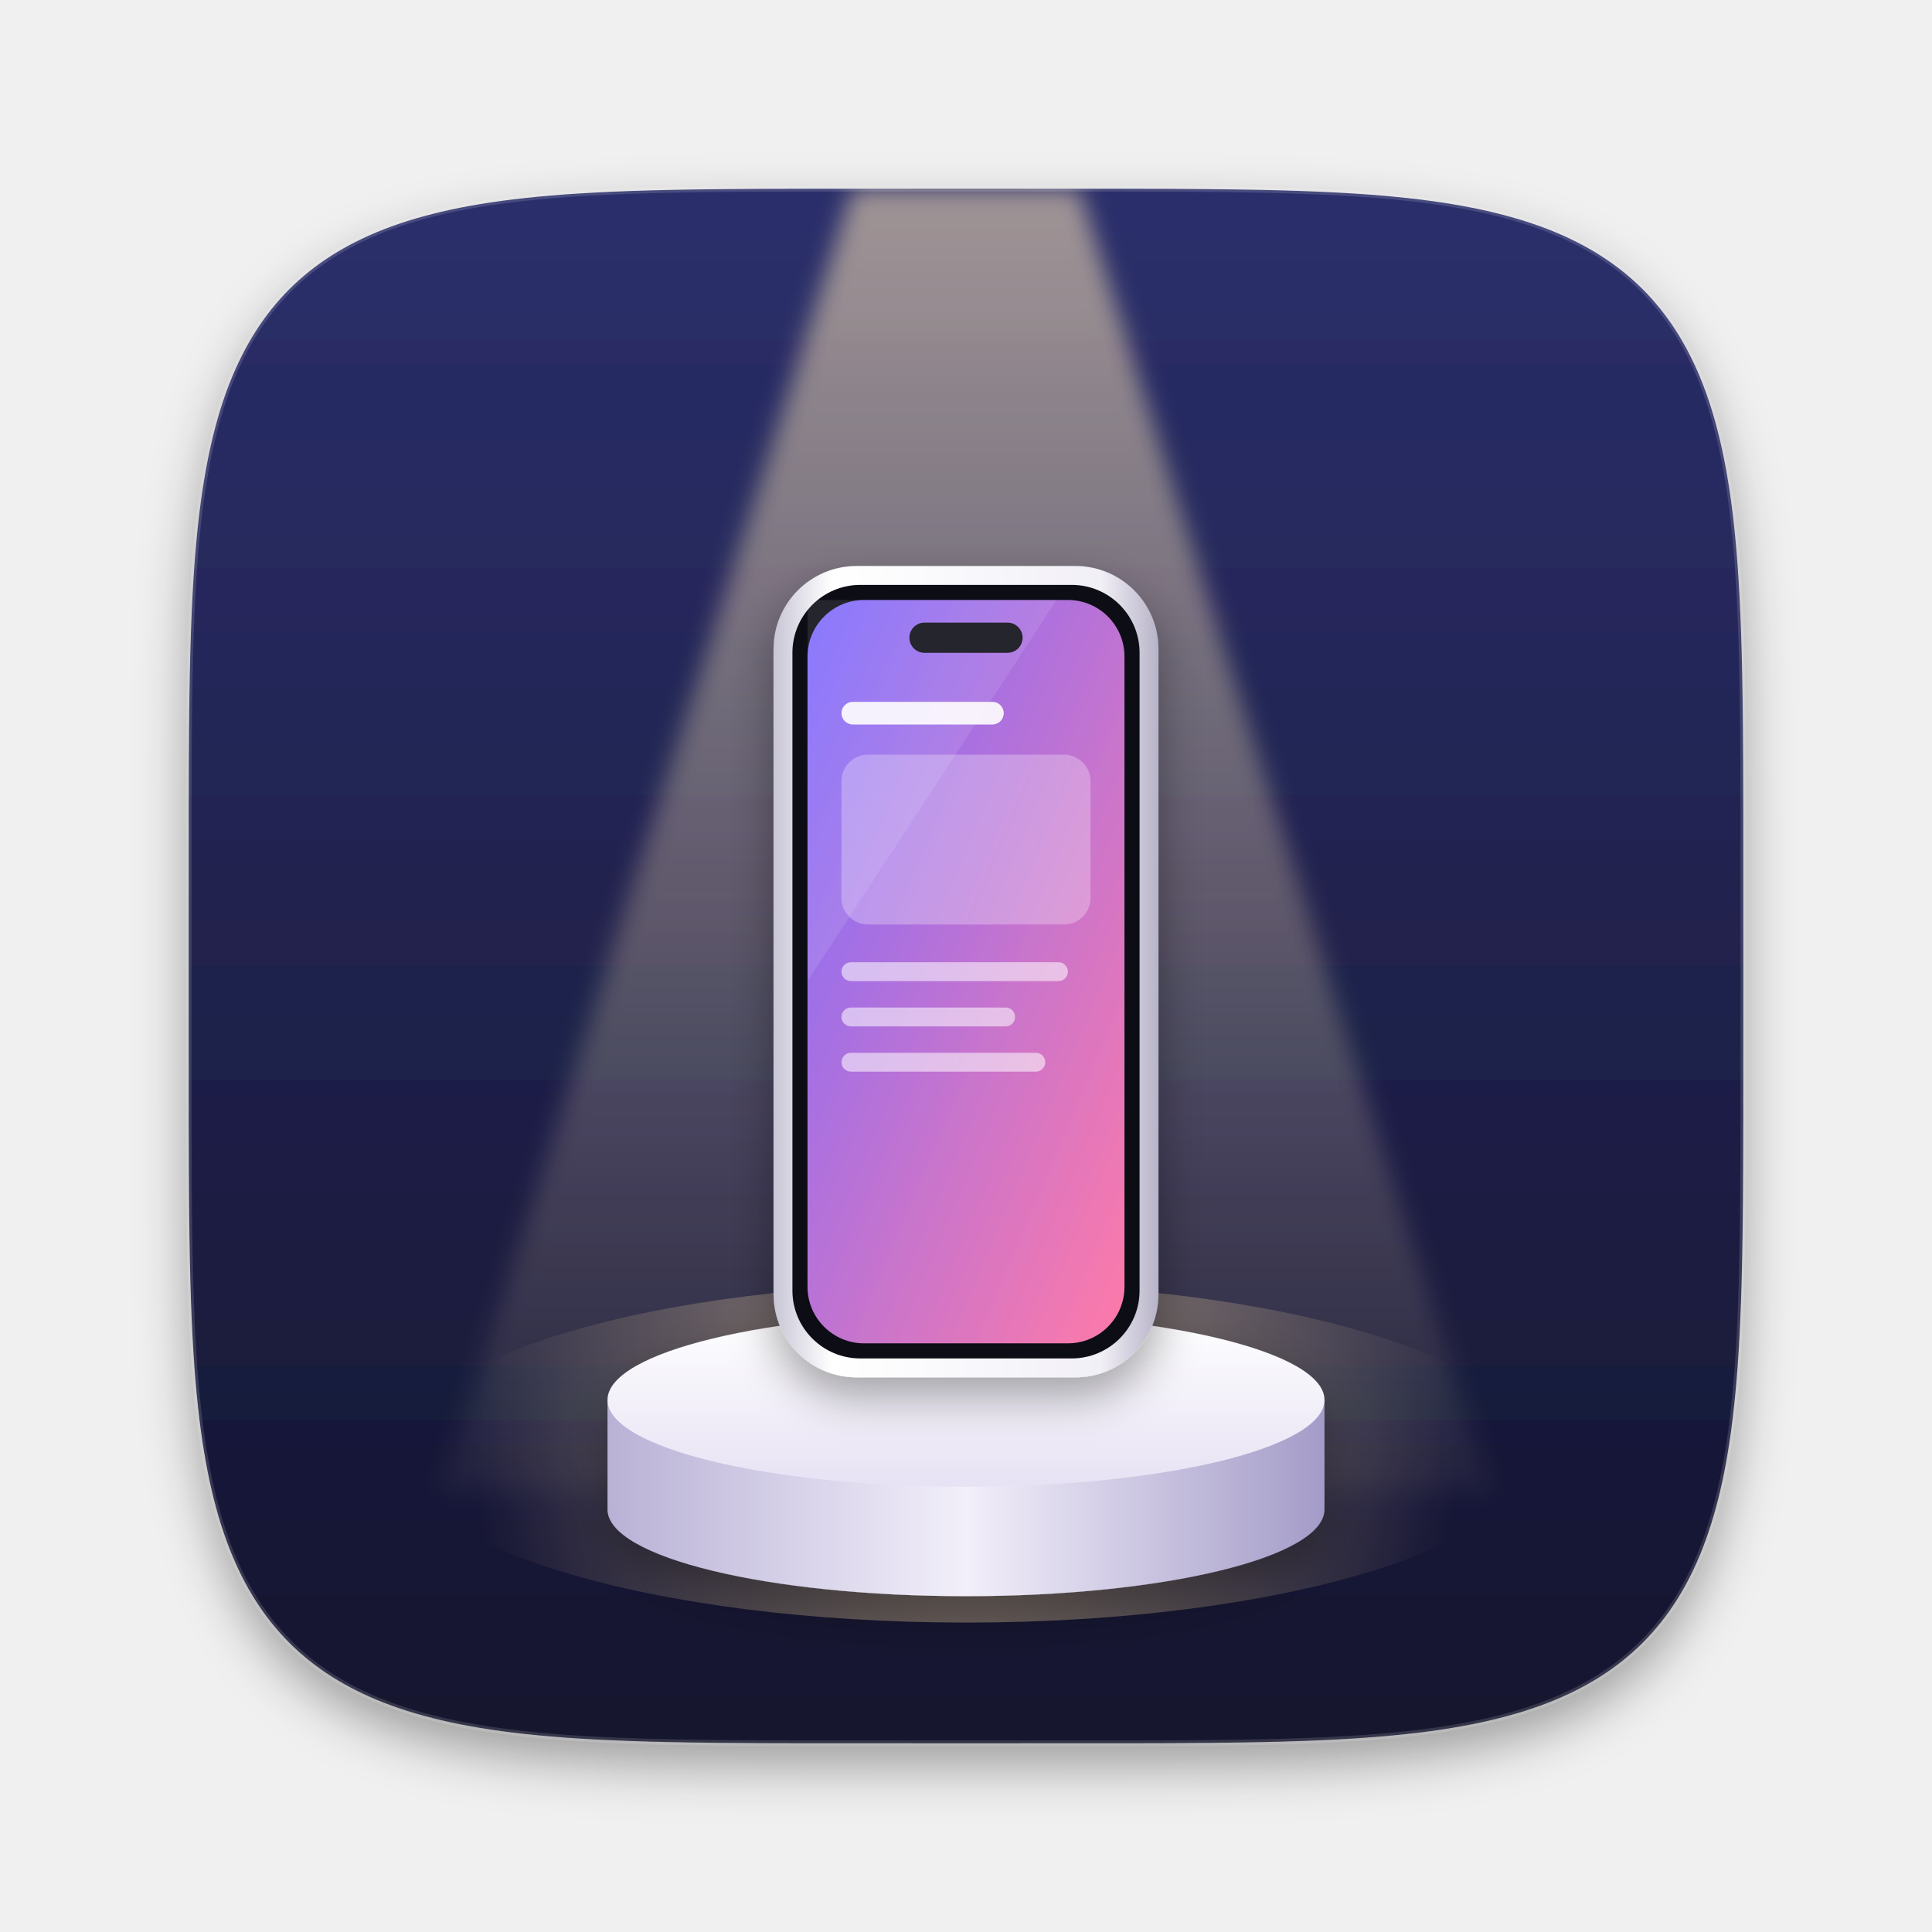
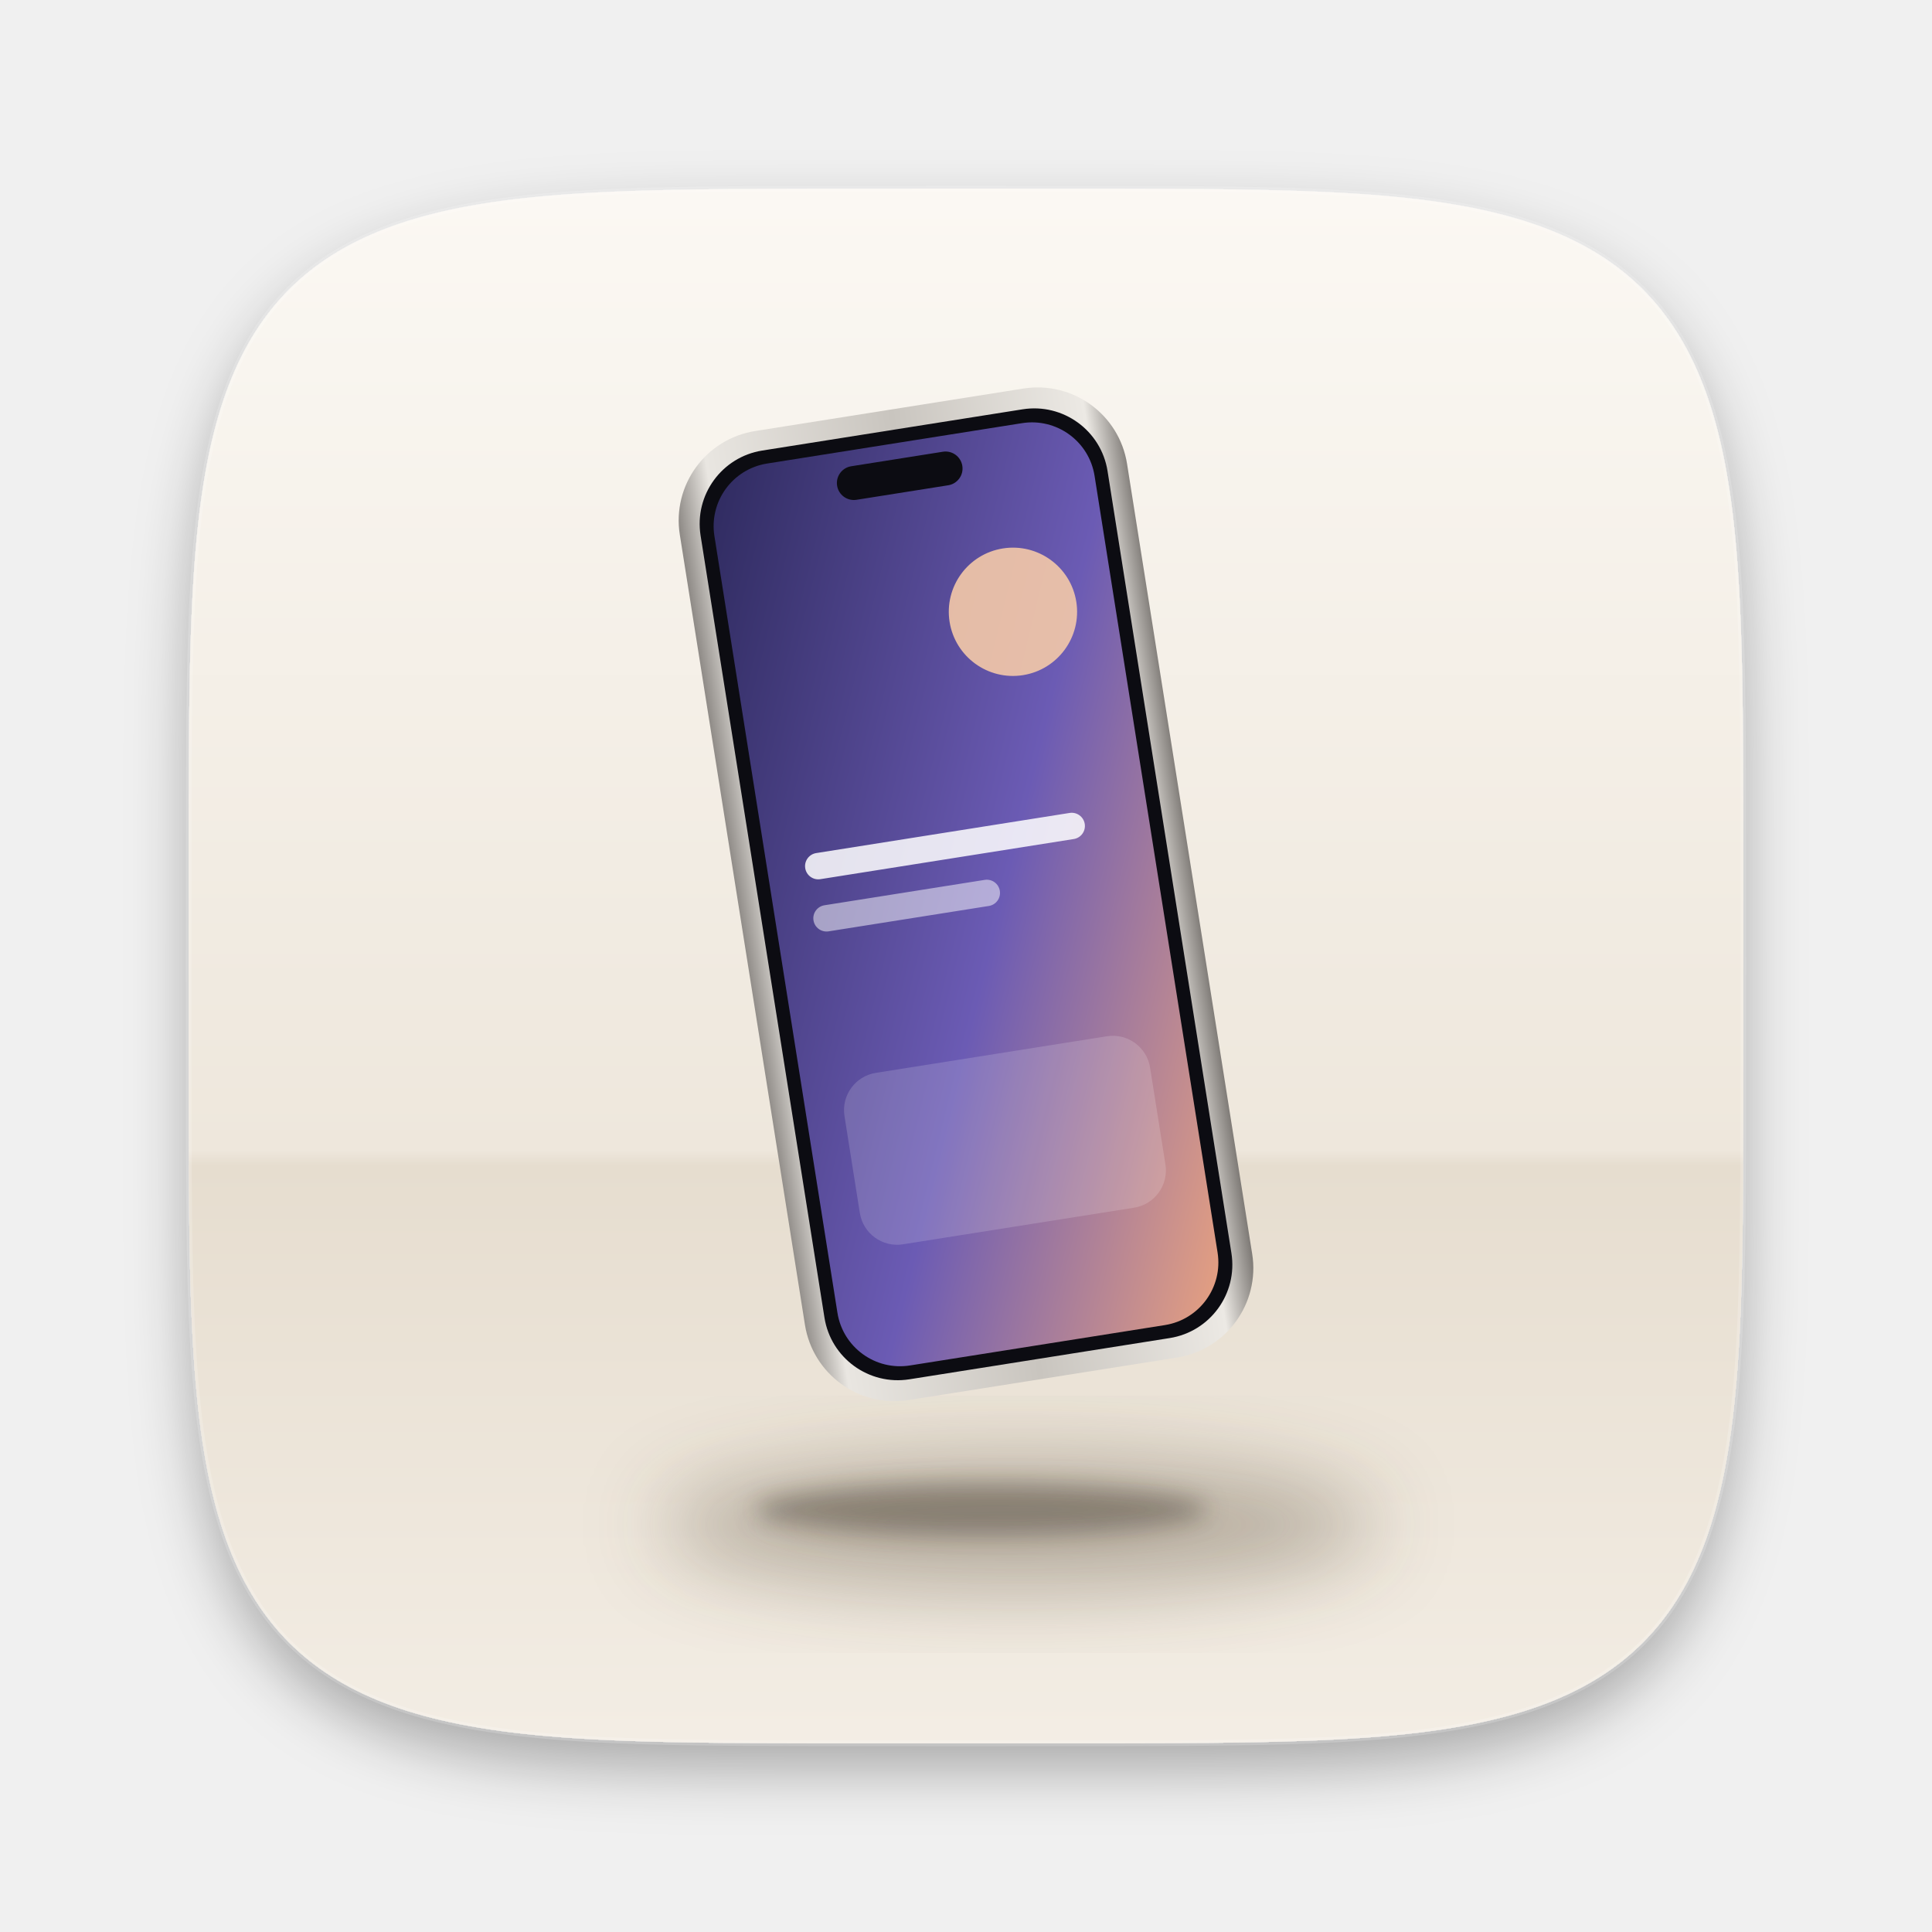
<svg xmlns="http://www.w3.org/2000/svg" width="1024" height="1024" viewBox="0 0 1024 1024">
  <defs>
-     <linearGradient id="bg" x1="0" y1="0" x2="0" y2="1">
-       <stop offset="0" stop-color="#2B2F6B" />
-       <stop offset="1" stop-color="#14142E" />
-     </linearGradient>
-     <linearGradient id="beam" x1="0" y1="0" x2="0" y2="1">
-       <stop offset="0" stop-color="#FFE7B8" stop-opacity=".55" />
-       <stop offset="1" stop-color="#FFE7B8" stop-opacity="0.05" />
-     </linearGradient>
-     <radialGradient id="pool" cx="512" cy="770" r="260" gradientUnits="userSpaceOnUse">
-       <stop offset="0" stop-color="#FFE2A8" stop-opacity=".55" />
-       <stop offset="1" stop-color="#FFE2A8" stop-opacity="0" />
-     </radialGradient>
-     <linearGradient id="pedTop" x1="0" y1="0" x2="0" y2="1">
-       <stop offset="0" stop-color="#FFFFFF" />
-       <stop offset="1" stop-color="#E7E2F4" />
-     </linearGradient>
-     <linearGradient id="pedSide" x1="0" y1="0" x2="1" y2="0">
-       <stop offset="0" stop-color="#B9B2D6" />
-       <stop offset=".5" stop-color="#F2EFFA" />
-       <stop offset="1" stop-color="#A49CC8" />
-     </linearGradient>
-     <linearGradient id="screen" x1="0" y1="0" x2="1" y2="1">
-       <stop offset="0" stop-color="#7B6BFF" />
-       <stop offset="1" stop-color="#FF7AA8" />
-     </linearGradient>
-     <linearGradient id="phone" x1="0" y1="0" x2="1" y2="0">
-       <stop offset="0" stop-color="#C9C6D6" />
-       <stop offset=".15" stop-color="#FFFFFF" />
-       <stop offset=".85" stop-color="#F2F0F7" />
-       <stop offset="1" stop-color="#B8B4C8" />
-     </linearGradient>
    <filter id="ts" x="-20%" y="-20%" width="140%" height="140%">
-       <feDropShadow dx="0" dy="12" stdDeviation="14" flood-color="#000" flood-opacity=".35" />
+       <feDropShadow dx="0" dy="14" stdDeviation="16" flood-color="#000" flood-opacity=".30" />
    </filter>
-     <filter id="soft" x="-30%" y="-30%" width="160%" height="160%">
-       <feDropShadow dx="0" dy="10" stdDeviation="12" flood-color="#000" flood-opacity=".35" />
+     <filter id="sh" x="-50%" y="-50%" width="200%" height="200%">
+       <feGaussianBlur stdDeviation="22" />
    </filter>
-     <filter id="blur">
+     <filter id="sh2" x="-50%" y="-50%" width="200%" height="200%">
      <feGaussianBlur stdDeviation="6" />
    </filter>
    <clipPath id="clip">
      <path d="M924.00 512.00 L923.97 593.59 L923.90 619.65 L923.77 638.60 L923.60 654.01 L923.37 667.24 L923.10 678.95 L922.77 689.52 L922.39 699.21 L921.96 708.17 L921.48 716.53 L920.96 724.39 L920.37 731.81 L919.74 738.85 L919.06 745.54 L918.33 751.94 L917.54 758.06 L916.70 763.93 L915.81 769.57 L914.87 775.00 L913.88 780.24 L912.83 785.29 L911.73 790.18 L910.57 794.91 L909.36 799.49 L908.10 803.93 L906.79 808.23 L905.41 812.41 L903.99 816.47 L902.50 820.41 L900.96 824.24 L899.37 827.96 L897.71 831.58 L896.00 835.10 L894.23 838.53 L892.40 841.86 L890.51 845.11 L888.56 848.27 L886.55 851.34 L884.48 854.33 L882.34 857.24 L880.14 860.08 L877.87 862.83 L875.54 865.52 L873.14 868.13 L870.67 870.67 L868.13 873.14 L865.52 875.54 L862.83 877.87 L860.08 880.14 L857.24 882.34 L854.33 884.48 L851.34 886.55 L848.27 888.56 L845.11 890.51 L841.86 892.40 L838.53 894.23 L835.10 896.00 L831.58 897.71 L827.96 899.37 L824.24 900.96 L820.41 902.50 L816.47 903.99 L812.41 905.41 L808.23 906.79 L803.93 908.10 L799.49 909.36 L794.91 910.57 L790.18 911.73 L785.29 912.83 L780.24 913.88 L775.00 914.87 L769.57 915.81 L763.93 916.70 L758.06 917.54 L751.94 918.33 L745.54 919.06 L738.85 919.74 L731.81 920.37 L724.39 920.96 L716.53 921.48 L708.17 921.96 L699.21 922.39 L689.52 922.77 L678.95 923.10 L667.24 923.37 L654.01 923.60 L638.60 923.77 L619.65 923.90 L593.59 923.97 L512.00 924.00 L430.41 923.97 L404.35 923.90 L385.40 923.77 L369.99 923.60 L356.76 923.37 L345.05 923.10 L334.48 922.77 L324.79 922.39 L315.83 921.96 L307.47 921.48 L299.61 920.96 L292.19 920.37 L285.15 919.74 L278.46 919.06 L272.06 918.33 L265.94 917.54 L260.07 916.70 L254.43 915.81 L249.00 914.87 L243.76 913.88 L238.71 912.83 L233.82 911.73 L229.09 910.57 L224.51 909.36 L220.07 908.10 L215.77 906.79 L211.59 905.41 L207.53 903.99 L203.59 902.50 L199.76 900.96 L196.04 899.37 L192.42 897.71 L188.90 896.00 L185.47 894.23 L182.14 892.40 L178.89 890.51 L175.73 888.56 L172.66 886.55 L169.67 884.48 L166.76 882.34 L163.92 880.14 L161.17 877.87 L158.48 875.54 L155.87 873.14 L153.33 870.67 L150.86 868.13 L148.46 865.52 L146.13 862.83 L143.86 860.08 L141.66 857.24 L139.52 854.33 L137.45 851.34 L135.44 848.27 L133.49 845.11 L131.60 841.86 L129.77 838.53 L128.00 835.10 L126.29 831.58 L124.63 827.96 L123.04 824.24 L121.50 820.41 L120.01 816.47 L118.59 812.41 L117.21 808.23 L115.90 803.93 L114.64 799.49 L113.43 794.91 L112.27 790.18 L111.17 785.29 L110.12 780.24 L109.13 775.00 L108.19 769.57 L107.30 763.93 L106.46 758.06 L105.67 751.94 L104.94 745.54 L104.26 738.85 L103.63 731.81 L103.04 724.39 L102.52 716.53 L102.04 708.17 L101.61 699.21 L101.23 689.52 L100.90 678.95 L100.63 667.24 L100.40 654.01 L100.23 638.60 L100.10 619.65 L100.03 593.59 L100.00 512.00 L100.03 430.41 L100.10 404.35 L100.23 385.40 L100.40 369.99 L100.63 356.76 L100.90 345.05 L101.23 334.48 L101.61 324.79 L102.04 315.83 L102.52 307.47 L103.04 299.61 L103.63 292.19 L104.26 285.15 L104.94 278.46 L105.67 272.06 L106.46 265.94 L107.30 260.07 L108.19 254.43 L109.13 249.00 L110.12 243.76 L111.17 238.71 L112.27 233.82 L113.43 229.09 L114.64 224.51 L115.90 220.07 L117.21 215.77 L118.59 211.59 L120.01 207.53 L121.50 203.59 L123.04 199.76 L124.63 196.04 L126.29 192.42 L128.00 188.90 L129.77 185.47 L131.60 182.14 L133.49 178.89 L135.44 175.73 L137.45 172.66 L139.52 169.67 L141.66 166.76 L143.86 163.92 L146.13 161.17 L148.46 158.48 L150.86 155.87 L153.33 153.33 L155.87 150.86 L158.48 148.46 L161.17 146.13 L163.92 143.86 L166.76 141.66 L169.67 139.52 L172.66 137.45 L175.73 135.44 L178.89 133.49 L182.14 131.60 L185.47 129.77 L188.90 128.00 L192.42 126.29 L196.04 124.63 L199.76 123.04 L203.59 121.50 L207.53 120.01 L211.59 118.59 L215.77 117.21 L220.07 115.90 L224.51 114.64 L229.09 113.43 L233.82 112.27 L238.71 111.17 L243.76 110.12 L249.00 109.13 L254.43 108.19 L260.07 107.30 L265.94 106.46 L272.06 105.67 L278.46 104.94 L285.15 104.26 L292.19 103.63 L299.61 103.04 L307.47 102.52 L315.83 102.04 L324.79 101.61 L334.48 101.23 L345.05 100.90 L356.76 100.63 L369.99 100.40 L385.40 100.23 L404.35 100.10 L430.41 100.03 L512.00 100.00 L593.59 100.03 L619.65 100.10 L638.60 100.23 L654.01 100.40 L667.24 100.63 L678.95 100.90 L689.52 101.23 L699.21 101.61 L708.17 102.04 L716.53 102.52 L724.39 103.04 L731.81 103.63 L738.85 104.26 L745.54 104.94 L751.94 105.67 L758.06 106.46 L763.93 107.30 L769.57 108.19 L775.00 109.13 L780.24 110.12 L785.29 111.17 L790.18 112.27 L794.91 113.43 L799.49 114.64 L803.93 115.90 L808.23 117.21 L812.41 118.59 L816.47 120.01 L820.41 121.50 L824.24 123.04 L827.96 124.63 L831.58 126.29 L835.10 128.00 L838.53 129.77 L841.86 131.60 L845.11 133.49 L848.27 135.44 L851.34 137.45 L854.33 139.52 L857.24 141.66 L860.08 143.86 L862.83 146.13 L865.52 148.46 L868.13 150.86 L870.67 153.33 L873.14 155.87 L875.54 158.48 L877.87 161.17 L880.14 163.92 L882.34 166.76 L884.48 169.67 L886.55 172.66 L888.56 175.73 L890.51 178.89 L892.40 182.14 L894.23 185.47 L896.00 188.90 L897.71 192.42 L899.37 196.04 L900.96 199.76 L902.50 203.59 L903.99 207.53 L905.41 211.59 L906.79 215.77 L908.10 220.07 L909.36 224.51 L910.57 229.09 L911.73 233.82 L912.83 238.71 L913.88 243.76 L914.87 249.00 L915.81 254.43 L916.70 260.07 L917.54 265.94 L918.33 272.06 L919.06 278.46 L919.74 285.15 L920.37 292.19 L920.96 299.61 L921.48 307.47 L921.96 315.83 L922.39 324.79 L922.77 334.48 L923.10 345.05 L923.37 356.76 L923.60 369.99 L923.77 385.40 L923.90 404.35 L923.97 430.41 Z" />
    </clipPath>
+     <linearGradient id="bgA" x1="0" y1="0" x2="0" y2="1">
+       <stop offset="0" stop-color="#FBF8F3" />
+       <stop offset=".62" stop-color="#EEE7DC" />
+       <stop offset=".63" stop-color="#E6DDCF" />
+       <stop offset="1" stop-color="#F3EDE4" />
+     </linearGradient>
+     <linearGradient id="frA" x1="0" y1="0" x2="1" y2="0">
+       <stop offset="0" stop-color="#8E8A86" />
+       <stop offset=".08" stop-color="#E9E6E1" />
+       <stop offset=".5" stop-color="#C9C5BF" />
+       <stop offset=".92" stop-color="#ECE9E4" />
+       <stop offset="1" stop-color="#7F7B77" />
+     </linearGradient>
+     <linearGradient id="scA" x1="0" y1="0" x2="1" y2="1">
+       <stop offset="0" stop-color="#2E2A5E" />
+       <stop offset=".55" stop-color="#6B5BB4" />
+       <stop offset="1" stop-color="#E9A27F" />
+     </linearGradient>
  </defs>
-   <path d="M924.00 512.00 L923.97 593.59 L923.90 619.65 L923.77 638.60 L923.60 654.01 L923.37 667.24 L923.10 678.95 L922.77 689.52 L922.39 699.21 L921.96 708.17 L921.48 716.53 L920.96 724.39 L920.37 731.81 L919.74 738.85 L919.06 745.54 L918.33 751.94 L917.54 758.06 L916.70 763.93 L915.81 769.57 L914.87 775.00 L913.88 780.24 L912.83 785.29 L911.73 790.18 L910.57 794.91 L909.36 799.49 L908.10 803.93 L906.79 808.23 L905.41 812.41 L903.99 816.47 L902.50 820.41 L900.96 824.24 L899.37 827.96 L897.71 831.58 L896.00 835.10 L894.23 838.53 L892.40 841.86 L890.51 845.11 L888.56 848.27 L886.55 851.34 L884.48 854.33 L882.34 857.24 L880.14 860.08 L877.87 862.83 L875.54 865.52 L873.14 868.13 L870.67 870.67 L868.13 873.14 L865.52 875.54 L862.83 877.87 L860.08 880.14 L857.24 882.34 L854.33 884.48 L851.34 886.55 L848.27 888.56 L845.11 890.51 L841.86 892.40 L838.53 894.23 L835.10 896.00 L831.58 897.71 L827.96 899.37 L824.24 900.96 L820.41 902.50 L816.47 903.99 L812.41 905.41 L808.23 906.79 L803.93 908.10 L799.49 909.36 L794.91 910.57 L790.18 911.73 L785.29 912.83 L780.24 913.88 L775.00 914.87 L769.57 915.81 L763.93 916.70 L758.06 917.54 L751.94 918.33 L745.54 919.06 L738.85 919.74 L731.81 920.37 L724.39 920.96 L716.53 921.48 L708.17 921.96 L699.21 922.39 L689.52 922.77 L678.95 923.10 L667.24 923.37 L654.01 923.60 L638.60 923.77 L619.65 923.90 L593.59 923.97 L512.00 924.00 L430.41 923.97 L404.35 923.90 L385.40 923.77 L369.99 923.60 L356.76 923.37 L345.05 923.10 L334.48 922.77 L324.79 922.39 L315.83 921.96 L307.47 921.48 L299.61 920.96 L292.19 920.37 L285.15 919.74 L278.46 919.06 L272.06 918.33 L265.94 917.54 L260.07 916.70 L254.43 915.81 L249.00 914.87 L243.76 913.88 L238.71 912.83 L233.82 911.73 L229.09 910.57 L224.51 909.36 L220.07 908.10 L215.77 906.79 L211.59 905.41 L207.53 903.99 L203.59 902.50 L199.76 900.96 L196.04 899.37 L192.42 897.71 L188.90 896.00 L185.47 894.23 L182.14 892.40 L178.89 890.51 L175.73 888.56 L172.66 886.55 L169.67 884.48 L166.76 882.34 L163.92 880.14 L161.17 877.87 L158.48 875.54 L155.87 873.14 L153.33 870.67 L150.86 868.13 L148.46 865.52 L146.13 862.83 L143.86 860.08 L141.66 857.24 L139.52 854.33 L137.45 851.34 L135.44 848.27 L133.49 845.11 L131.60 841.86 L129.77 838.53 L128.00 835.10 L126.29 831.58 L124.63 827.96 L123.04 824.24 L121.50 820.41 L120.01 816.47 L118.59 812.41 L117.21 808.23 L115.90 803.93 L114.64 799.49 L113.43 794.91 L112.27 790.18 L111.17 785.29 L110.12 780.24 L109.13 775.00 L108.19 769.57 L107.30 763.93 L106.46 758.06 L105.67 751.94 L104.94 745.54 L104.26 738.85 L103.63 731.81 L103.04 724.39 L102.52 716.53 L102.04 708.17 L101.61 699.21 L101.23 689.52 L100.90 678.95 L100.63 667.24 L100.40 654.01 L100.23 638.60 L100.10 619.65 L100.03 593.59 L100.00 512.00 L100.03 430.41 L100.10 404.35 L100.23 385.40 L100.40 369.99 L100.63 356.76 L100.90 345.05 L101.23 334.48 L101.61 324.79 L102.04 315.83 L102.52 307.47 L103.04 299.61 L103.63 292.19 L104.26 285.15 L104.94 278.46 L105.67 272.06 L106.46 265.94 L107.30 260.07 L108.19 254.43 L109.13 249.00 L110.12 243.76 L111.17 238.71 L112.27 233.82 L113.43 229.09 L114.64 224.51 L115.90 220.07 L117.21 215.77 L118.59 211.59 L120.01 207.53 L121.50 203.59 L123.04 199.76 L124.63 196.04 L126.29 192.42 L128.00 188.90 L129.77 185.47 L131.60 182.14 L133.49 178.89 L135.44 175.73 L137.45 172.66 L139.52 169.67 L141.66 166.76 L143.86 163.92 L146.13 161.17 L148.46 158.48 L150.86 155.87 L153.33 153.33 L155.87 150.86 L158.48 148.46 L161.17 146.13 L163.92 143.86 L166.76 141.66 L169.67 139.52 L172.66 137.45 L175.73 135.44 L178.89 133.49 L182.14 131.60 L185.47 129.77 L188.90 128.00 L192.42 126.29 L196.04 124.63 L199.76 123.04 L203.59 121.50 L207.53 120.01 L211.59 118.59 L215.77 117.21 L220.07 115.90 L224.51 114.64 L229.09 113.43 L233.82 112.27 L238.71 111.17 L243.76 110.12 L249.00 109.13 L254.43 108.19 L260.07 107.30 L265.94 106.46 L272.06 105.67 L278.46 104.94 L285.15 104.26 L292.19 103.63 L299.61 103.04 L307.47 102.52 L315.83 102.04 L324.79 101.61 L334.48 101.23 L345.05 100.90 L356.76 100.63 L369.99 100.40 L385.40 100.23 L404.35 100.10 L430.41 100.03 L512.00 100.00 L593.59 100.03 L619.65 100.10 L638.60 100.23 L654.01 100.40 L667.24 100.63 L678.95 100.90 L689.52 101.23 L699.21 101.61 L708.17 102.04 L716.53 102.52 L724.39 103.04 L731.81 103.63 L738.85 104.26 L745.54 104.94 L751.94 105.67 L758.06 106.46 L763.93 107.30 L769.57 108.19 L775.00 109.13 L780.24 110.12 L785.29 111.17 L790.18 112.27 L794.91 113.43 L799.49 114.64 L803.93 115.90 L808.23 117.21 L812.41 118.59 L816.47 120.01 L820.41 121.50 L824.24 123.04 L827.96 124.63 L831.58 126.29 L835.10 128.00 L838.53 129.77 L841.86 131.60 L845.11 133.49 L848.27 135.44 L851.34 137.45 L854.33 139.52 L857.24 141.66 L860.08 143.86 L862.83 146.13 L865.52 148.46 L868.13 150.86 L870.67 153.33 L873.14 155.87 L875.54 158.48 L877.87 161.17 L880.14 163.92 L882.34 166.76 L884.48 169.67 L886.55 172.66 L888.56 175.73 L890.51 178.89 L892.40 182.14 L894.23 185.47 L896.00 188.90 L897.71 192.42 L899.37 196.04 L900.96 199.76 L902.50 203.59 L903.99 207.53 L905.41 211.59 L906.79 215.77 L908.10 220.07 L909.36 224.51 L910.57 229.09 L911.73 233.82 L912.83 238.71 L913.88 243.76 L914.87 249.00 L915.81 254.43 L916.70 260.07 L917.54 265.94 L918.33 272.06 L919.06 278.46 L919.74 285.15 L920.37 292.19 L920.96 299.61 L921.48 307.47 L921.96 315.83 L922.39 324.79 L922.77 334.48 L923.10 345.05 L923.37 356.76 L923.60 369.99 L923.77 385.40 L923.90 404.35 L923.97 430.41 Z" fill="url(#bg)" filter="url(#ts)" />
+   <path d="M924.00 512.00 L923.97 593.59 L923.90 619.65 L923.77 638.60 L923.60 654.01 L923.37 667.24 L923.10 678.95 L922.77 689.52 L922.39 699.21 L921.96 708.17 L921.48 716.53 L920.96 724.39 L920.37 731.81 L919.74 738.85 L919.06 745.54 L918.33 751.94 L917.54 758.06 L916.70 763.93 L915.81 769.57 L914.87 775.00 L913.88 780.24 L912.83 785.29 L911.73 790.18 L910.57 794.91 L909.36 799.49 L908.10 803.93 L906.79 808.23 L905.41 812.41 L903.99 816.47 L902.50 820.41 L900.96 824.24 L899.37 827.96 L897.71 831.58 L896.00 835.10 L894.23 838.53 L892.40 841.86 L890.51 845.11 L888.56 848.27 L886.55 851.34 L884.48 854.33 L882.34 857.24 L880.14 860.08 L877.87 862.83 L875.54 865.52 L873.14 868.13 L870.67 870.67 L868.13 873.14 L865.52 875.54 L862.83 877.87 L860.08 880.14 L857.24 882.34 L854.33 884.48 L851.34 886.55 L848.27 888.56 L845.11 890.51 L841.86 892.40 L838.53 894.23 L835.10 896.00 L831.58 897.71 L827.96 899.37 L824.24 900.96 L820.41 902.50 L816.47 903.99 L812.41 905.41 L808.23 906.79 L803.93 908.10 L799.49 909.36 L794.91 910.57 L790.18 911.73 L785.29 912.83 L780.24 913.88 L775.00 914.87 L769.57 915.81 L763.93 916.70 L758.06 917.54 L751.94 918.33 L745.54 919.06 L738.85 919.74 L731.81 920.37 L724.39 920.96 L716.53 921.48 L708.17 921.96 L699.21 922.39 L689.52 922.77 L678.95 923.10 L667.24 923.37 L654.01 923.60 L638.60 923.77 L619.65 923.90 L593.59 923.97 L512.00 924.00 L430.41 923.97 L404.35 923.90 L385.40 923.77 L369.99 923.60 L356.76 923.37 L345.05 923.10 L334.48 922.77 L324.79 922.39 L315.83 921.96 L307.47 921.48 L299.61 920.96 L292.19 920.37 L285.15 919.74 L278.46 919.06 L272.06 918.33 L265.94 917.54 L260.07 916.70 L254.43 915.81 L249.00 914.87 L243.76 913.88 L238.71 912.83 L233.82 911.73 L229.09 910.57 L224.51 909.36 L220.07 908.10 L215.77 906.79 L211.59 905.41 L207.53 903.99 L203.59 902.50 L199.76 900.96 L196.04 899.37 L192.42 897.71 L188.90 896.00 L185.47 894.23 L182.14 892.40 L178.89 890.51 L175.73 888.56 L172.66 886.55 L169.67 884.48 L166.76 882.34 L163.92 880.14 L161.17 877.87 L158.48 875.54 L155.87 873.14 L153.33 870.67 L150.86 868.13 L148.46 865.52 L146.13 862.83 L143.86 860.08 L141.66 857.24 L139.52 854.33 L137.45 851.34 L135.44 848.27 L133.49 845.11 L131.60 841.86 L129.77 838.53 L128.00 835.10 L126.29 831.58 L124.63 827.96 L123.04 824.24 L121.50 820.41 L120.01 816.47 L118.59 812.41 L117.21 808.23 L115.90 803.93 L114.64 799.49 L113.43 794.91 L112.27 790.18 L111.17 785.29 L110.12 780.24 L109.13 775.00 L108.19 769.57 L107.30 763.93 L106.46 758.06 L105.67 751.94 L104.94 745.54 L104.26 738.85 L103.63 731.81 L103.04 724.39 L102.52 716.53 L102.04 708.17 L101.61 699.21 L101.23 689.52 L100.90 678.95 L100.63 667.24 L100.40 654.01 L100.23 638.60 L100.10 619.65 L100.03 593.59 L100.00 512.00 L100.03 430.41 L100.10 404.35 L100.23 385.40 L100.40 369.99 L100.63 356.76 L100.90 345.05 L101.23 334.48 L101.61 324.79 L102.04 315.83 L102.52 307.47 L103.04 299.61 L103.63 292.19 L104.26 285.15 L104.94 278.46 L105.67 272.06 L106.46 265.94 L107.30 260.07 L108.19 254.43 L109.13 249.00 L110.12 243.76 L111.17 238.71 L112.27 233.82 L113.43 229.09 L114.64 224.51 L115.90 220.07 L117.21 215.77 L118.59 211.59 L120.01 207.53 L121.50 203.59 L123.04 199.76 L124.63 196.04 L126.29 192.42 L128.00 188.90 L129.77 185.47 L131.60 182.14 L133.49 178.89 L135.44 175.73 L137.45 172.66 L139.52 169.67 L141.66 166.76 L143.86 163.92 L146.13 161.17 L148.46 158.48 L150.86 155.87 L153.33 153.33 L155.87 150.86 L158.48 148.46 L161.17 146.13 L163.92 143.86 L166.76 141.66 L169.67 139.52 L172.66 137.45 L175.73 135.44 L178.89 133.49 L182.14 131.60 L185.47 129.77 L188.90 128.00 L192.42 126.29 L196.04 124.63 L199.76 123.04 L203.59 121.50 L207.53 120.01 L211.59 118.59 L215.77 117.21 L220.07 115.90 L224.51 114.64 L229.09 113.43 L233.82 112.27 L238.71 111.17 L243.76 110.12 L249.00 109.13 L254.43 108.19 L260.07 107.30 L265.94 106.46 L272.06 105.67 L278.46 104.94 L285.15 104.26 L292.19 103.63 L299.61 103.04 L307.47 102.52 L315.83 102.04 L324.79 101.61 L334.48 101.23 L345.05 100.90 L356.76 100.63 L369.99 100.40 L385.40 100.23 L404.35 100.10 L430.41 100.03 L512.00 100.00 L593.59 100.03 L619.65 100.10 L638.60 100.23 L654.01 100.40 L667.24 100.63 L678.95 100.90 L689.52 101.23 L699.21 101.61 L708.17 102.04 L716.53 102.52 L724.39 103.04 L731.81 103.63 L738.85 104.26 L745.54 104.94 L751.94 105.67 L758.06 106.46 L763.93 107.30 L769.57 108.19 L775.00 109.13 L780.24 110.12 L785.29 111.17 L790.18 112.27 L794.91 113.43 L799.49 114.64 L803.93 115.90 L808.23 117.21 L812.41 118.59 L816.47 120.01 L820.41 121.50 L824.24 123.04 L827.96 124.63 L831.58 126.29 L835.10 128.00 L838.53 129.77 L841.86 131.60 L845.11 133.49 L848.27 135.44 L851.34 137.45 L854.33 139.52 L857.24 141.66 L860.08 143.86 L862.83 146.13 L865.52 148.46 L868.13 150.86 L870.67 153.33 L873.14 155.87 L875.54 158.48 L877.87 161.17 L880.14 163.92 L882.34 166.76 L884.48 169.67 L886.55 172.66 L888.56 175.73 L890.51 178.89 L892.40 182.14 L894.23 185.47 L896.00 188.90 L897.71 192.42 L899.37 196.04 L900.96 199.76 L902.50 203.59 L903.99 207.53 L905.41 211.59 L906.79 215.77 L908.10 220.07 L909.36 224.51 L910.57 229.09 L911.73 233.82 L912.83 238.71 L913.88 243.76 L914.87 249.00 L915.81 254.43 L916.70 260.07 L917.54 265.94 L918.33 272.06 L919.06 278.46 L919.74 285.15 L920.37 292.19 L920.96 299.61 L921.48 307.47 L921.96 315.83 L922.39 324.79 L922.77 334.48 L923.10 345.05 L923.37 356.76 L923.60 369.99 L923.77 385.40 L923.90 404.35 L923.97 430.41 Z" fill="url(#bgA)" filter="url(#ts)" />
  <g clip-path="url(#clip)">
-     <path d="M452 100 L572 100 L790 790 L234 790 Z" fill="url(#beam)" filter="url(#blur)" />
-     <ellipse cx="512" cy="770" rx="300" ry="90" fill="url(#pool)" />
-     <g filter="url(#soft)">
-       <path d="M322 742 L322 800 A190 46 0 0 0 702 800 L702 742 Z" fill="url(#pedSide)" />
-       <ellipse cx="512" cy="742" rx="190" ry="46" fill="url(#pedTop)" />
+     <ellipse cx="540" cy="808" rx="190" ry="34" fill="#4A3A28" opacity=".35" filter="url(#sh)" />
+     <ellipse cx="520" cy="800" rx="120" ry="14" fill="#2A2018" opacity=".35" filter="url(#sh2)" />
+     <g transform="rotate(-9 512.0 474.0)">
+       <rect x="392" y="214" width="240" height="520" rx="48.0" fill="url(#frA)" />
+       <rect x="402.8" y="224.8" width="218.4" height="498.4" rx="39.36" fill="#0C0C12" />
+       <rect x="410.0" y="232.0" width="204.0" height="484.0" rx="33.6" fill="url(#scA)" />
+       <rect x="478.4" y="240.4" width="67.2" height="18.0" rx="9.0" fill="#0C0C12" />
+       <circle cx="560" cy="330" r="34" fill="#F4C9A8" opacity=".9" />
+       <rect x="430" y="440" width="150" height="14" rx="7" fill="#fff" opacity=".85" />
+       <rect x="430" y="468" width="100" height="14" rx="7" fill="#fff" opacity=".5" />
+       <rect x="430" y="560" width="164" height="92" rx="20" fill="#fff" opacity=".16" />
    </g>
-     <g filter="url(#soft)">
-       <rect x="410" y="300" width="204" height="430" rx="44" fill="url(#phone)" />
-       <rect x="420" y="310" width="184" height="410" rx="36" fill="#0E0E14" />
-       <rect x="428" y="318" width="168" height="394" rx="30" fill="url(#screen)" />
-       <rect x="482" y="330" width="60" height="16" rx="8" fill="#0E0E14" />
-       <rect x="446" y="372" width="86" height="12" rx="6" fill="#fff" opacity=".9" />
-       <rect x="446" y="400" width="132" height="90" rx="14" fill="#fff" opacity=".28" />
-       <rect x="446" y="510" width="120" height="10" rx="5" fill="#fff" opacity=".55" />
-       <rect x="446" y="534" width="92" height="10" rx="5" fill="#fff" opacity=".55" />
-       <rect x="446" y="558" width="108" height="10" rx="5" fill="#fff" opacity=".55" />
-     </g>
-     <path d="M428 318 L560 318 L428 520 Z" fill="#fff" opacity=".10" />
  </g>
-   <path d="M924.00 512.00 L923.97 593.59 L923.90 619.65 L923.77 638.60 L923.60 654.01 L923.37 667.24 L923.10 678.95 L922.77 689.52 L922.39 699.21 L921.96 708.17 L921.48 716.53 L920.96 724.39 L920.37 731.81 L919.74 738.85 L919.06 745.54 L918.33 751.94 L917.54 758.06 L916.70 763.93 L915.81 769.57 L914.87 775.00 L913.88 780.24 L912.83 785.29 L911.73 790.18 L910.57 794.91 L909.36 799.49 L908.10 803.93 L906.79 808.23 L905.41 812.41 L903.99 816.47 L902.50 820.41 L900.96 824.24 L899.37 827.96 L897.71 831.58 L896.00 835.10 L894.23 838.53 L892.40 841.86 L890.51 845.11 L888.56 848.27 L886.55 851.34 L884.48 854.33 L882.34 857.24 L880.14 860.08 L877.87 862.83 L875.54 865.52 L873.14 868.13 L870.67 870.67 L868.13 873.14 L865.52 875.54 L862.83 877.87 L860.08 880.14 L857.24 882.34 L854.33 884.48 L851.34 886.55 L848.27 888.56 L845.11 890.51 L841.86 892.40 L838.53 894.23 L835.10 896.00 L831.58 897.71 L827.96 899.37 L824.24 900.96 L820.41 902.50 L816.47 903.99 L812.41 905.41 L808.23 906.79 L803.93 908.10 L799.49 909.36 L794.91 910.57 L790.18 911.73 L785.29 912.83 L780.24 913.88 L775.00 914.87 L769.57 915.81 L763.93 916.70 L758.06 917.54 L751.94 918.33 L745.54 919.06 L738.85 919.74 L731.81 920.37 L724.39 920.96 L716.53 921.48 L708.17 921.96 L699.21 922.39 L689.52 922.77 L678.95 923.10 L667.24 923.37 L654.01 923.60 L638.60 923.77 L619.65 923.90 L593.59 923.97 L512.00 924.00 L430.41 923.97 L404.35 923.90 L385.40 923.77 L369.99 923.60 L356.76 923.37 L345.05 923.10 L334.48 922.77 L324.79 922.39 L315.83 921.96 L307.47 921.48 L299.61 920.96 L292.19 920.37 L285.15 919.74 L278.46 919.06 L272.06 918.33 L265.94 917.54 L260.07 916.70 L254.43 915.81 L249.00 914.87 L243.76 913.88 L238.71 912.83 L233.82 911.73 L229.09 910.57 L224.51 909.36 L220.07 908.10 L215.77 906.79 L211.59 905.41 L207.53 903.99 L203.59 902.50 L199.76 900.96 L196.04 899.37 L192.42 897.71 L188.90 896.00 L185.47 894.23 L182.14 892.40 L178.89 890.51 L175.73 888.56 L172.66 886.55 L169.67 884.48 L166.76 882.34 L163.92 880.14 L161.17 877.87 L158.48 875.54 L155.87 873.14 L153.33 870.67 L150.86 868.13 L148.46 865.52 L146.13 862.83 L143.86 860.08 L141.66 857.24 L139.52 854.33 L137.45 851.34 L135.44 848.27 L133.49 845.11 L131.60 841.86 L129.77 838.53 L128.00 835.10 L126.29 831.58 L124.63 827.96 L123.04 824.24 L121.50 820.41 L120.01 816.47 L118.59 812.41 L117.21 808.23 L115.90 803.93 L114.64 799.49 L113.43 794.91 L112.27 790.18 L111.17 785.29 L110.12 780.24 L109.13 775.00 L108.19 769.57 L107.30 763.93 L106.46 758.06 L105.67 751.94 L104.94 745.54 L104.26 738.85 L103.63 731.81 L103.04 724.39 L102.52 716.53 L102.04 708.17 L101.61 699.21 L101.23 689.52 L100.90 678.95 L100.63 667.24 L100.40 654.01 L100.23 638.60 L100.10 619.65 L100.03 593.59 L100.00 512.00 L100.03 430.41 L100.10 404.35 L100.23 385.40 L100.40 369.99 L100.63 356.76 L100.90 345.05 L101.23 334.48 L101.61 324.79 L102.04 315.83 L102.52 307.47 L103.04 299.61 L103.63 292.19 L104.26 285.15 L104.94 278.46 L105.67 272.06 L106.46 265.94 L107.30 260.07 L108.19 254.43 L109.13 249.00 L110.12 243.76 L111.17 238.71 L112.27 233.82 L113.43 229.09 L114.64 224.51 L115.90 220.07 L117.21 215.77 L118.59 211.59 L120.01 207.53 L121.50 203.59 L123.04 199.76 L124.63 196.04 L126.29 192.42 L128.00 188.90 L129.77 185.47 L131.60 182.14 L133.49 178.89 L135.44 175.73 L137.45 172.66 L139.52 169.67 L141.66 166.76 L143.86 163.92 L146.13 161.17 L148.46 158.48 L150.86 155.87 L153.33 153.33 L155.87 150.86 L158.48 148.46 L161.17 146.13 L163.92 143.86 L166.76 141.66 L169.67 139.52 L172.66 137.45 L175.73 135.44 L178.89 133.49 L182.14 131.60 L185.47 129.77 L188.90 128.00 L192.42 126.29 L196.04 124.63 L199.76 123.04 L203.59 121.50 L207.53 120.01 L211.59 118.59 L215.77 117.21 L220.07 115.90 L224.51 114.64 L229.09 113.43 L233.82 112.27 L238.71 111.17 L243.76 110.12 L249.00 109.13 L254.43 108.19 L260.07 107.30 L265.94 106.46 L272.06 105.67 L278.46 104.94 L285.15 104.26 L292.19 103.63 L299.61 103.04 L307.47 102.52 L315.83 102.04 L324.79 101.61 L334.48 101.23 L345.05 100.90 L356.76 100.63 L369.99 100.40 L385.40 100.23 L404.35 100.10 L430.41 100.03 L512.00 100.00 L593.59 100.03 L619.65 100.10 L638.60 100.23 L654.01 100.40 L667.24 100.63 L678.95 100.90 L689.52 101.23 L699.21 101.61 L708.17 102.04 L716.53 102.52 L724.39 103.04 L731.81 103.63 L738.85 104.26 L745.54 104.94 L751.94 105.67 L758.06 106.46 L763.93 107.30 L769.57 108.19 L775.00 109.13 L780.24 110.12 L785.29 111.17 L790.18 112.27 L794.91 113.43 L799.49 114.64 L803.93 115.90 L808.23 117.21 L812.41 118.59 L816.47 120.01 L820.41 121.50 L824.24 123.04 L827.96 124.63 L831.58 126.29 L835.10 128.00 L838.53 129.77 L841.86 131.60 L845.11 133.49 L848.27 135.44 L851.34 137.45 L854.33 139.52 L857.24 141.66 L860.08 143.86 L862.83 146.13 L865.52 148.46 L868.13 150.86 L870.67 153.33 L873.14 155.87 L875.54 158.48 L877.87 161.17 L880.14 163.92 L882.34 166.76 L884.48 169.67 L886.55 172.66 L888.56 175.73 L890.51 178.89 L892.40 182.14 L894.23 185.47 L896.00 188.90 L897.71 192.42 L899.37 196.04 L900.96 199.76 L902.50 203.59 L903.99 207.53 L905.41 211.59 L906.79 215.77 L908.10 220.07 L909.36 224.51 L910.57 229.09 L911.73 233.82 L912.83 238.71 L913.88 243.76 L914.87 249.00 L915.81 254.43 L916.70 260.07 L917.54 265.94 L918.33 272.06 L919.06 278.46 L919.74 285.15 L920.37 292.19 L920.96 299.61 L921.48 307.47 L921.96 315.83 L922.39 324.79 L922.77 334.48 L923.10 345.05 L923.37 356.76 L923.60 369.99 L923.77 385.40 L923.90 404.35 L923.97 430.41 Z" fill="none" stroke="#fff" stroke-opacity=".14" stroke-width="3" />
+   <path d="M924.00 512.00 L923.97 593.59 L923.90 619.65 L923.77 638.60 L923.60 654.01 L923.37 667.24 L923.10 678.95 L922.77 689.52 L922.39 699.21 L921.96 708.17 L921.48 716.53 L920.96 724.39 L920.37 731.81 L919.74 738.85 L919.06 745.54 L918.33 751.94 L917.54 758.06 L916.70 763.93 L915.81 769.57 L914.87 775.00 L913.88 780.24 L912.83 785.29 L911.73 790.18 L910.57 794.91 L909.36 799.49 L908.10 803.93 L906.79 808.23 L905.41 812.41 L903.99 816.47 L902.50 820.41 L900.96 824.24 L899.37 827.96 L897.71 831.58 L896.00 835.10 L894.23 838.53 L892.40 841.86 L890.51 845.11 L888.56 848.27 L886.55 851.34 L884.48 854.33 L882.34 857.24 L880.14 860.08 L877.87 862.83 L875.54 865.52 L873.14 868.13 L870.67 870.67 L868.13 873.14 L865.52 875.54 L862.83 877.87 L860.08 880.14 L857.24 882.34 L854.33 884.48 L851.34 886.55 L848.27 888.56 L845.11 890.51 L841.86 892.40 L838.53 894.23 L835.10 896.00 L831.58 897.71 L827.96 899.37 L824.24 900.96 L820.41 902.50 L816.47 903.99 L812.41 905.41 L808.23 906.79 L803.93 908.10 L799.49 909.36 L794.91 910.57 L790.18 911.73 L785.29 912.83 L780.24 913.88 L775.00 914.87 L769.57 915.81 L763.93 916.70 L758.06 917.54 L751.94 918.33 L745.54 919.06 L738.85 919.74 L731.81 920.37 L724.39 920.96 L716.53 921.48 L708.17 921.96 L699.21 922.39 L689.52 922.77 L678.95 923.10 L667.24 923.37 L654.01 923.60 L638.60 923.77 L619.65 923.90 L593.59 923.97 L512.00 924.00 L430.41 923.97 L404.35 923.90 L385.40 923.77 L369.99 923.60 L356.76 923.37 L345.05 923.10 L334.48 922.77 L324.79 922.39 L315.83 921.96 L307.47 921.48 L299.61 920.96 L292.19 920.37 L285.15 919.74 L278.46 919.06 L272.06 918.33 L265.94 917.54 L260.07 916.70 L254.43 915.81 L249.00 914.87 L243.76 913.88 L238.71 912.83 L233.82 911.73 L229.09 910.57 L224.51 909.36 L220.07 908.10 L215.77 906.79 L211.59 905.41 L207.53 903.99 L203.59 902.50 L199.76 900.96 L196.04 899.37 L192.42 897.71 L188.90 896.00 L185.47 894.23 L182.14 892.40 L178.89 890.51 L175.73 888.56 L172.66 886.55 L169.67 884.48 L166.76 882.34 L163.92 880.14 L161.17 877.87 L158.48 875.54 L155.87 873.14 L153.33 870.67 L150.86 868.13 L148.46 865.52 L146.13 862.83 L143.86 860.08 L141.66 857.24 L139.52 854.33 L137.45 851.34 L135.44 848.27 L133.49 845.11 L131.60 841.86 L129.77 838.53 L128.00 835.10 L126.29 831.58 L124.63 827.96 L123.04 824.24 L121.50 820.41 L120.01 816.47 L118.59 812.41 L117.21 808.23 L115.90 803.93 L114.64 799.49 L113.43 794.91 L112.27 790.18 L111.17 785.29 L110.12 780.24 L109.13 775.00 L108.19 769.57 L107.30 763.93 L106.46 758.06 L105.67 751.94 L104.94 745.54 L104.26 738.85 L103.63 731.81 L103.04 724.39 L102.52 716.53 L102.04 708.17 L101.61 699.21 L101.23 689.52 L100.90 678.95 L100.63 667.24 L100.40 654.01 L100.23 638.60 L100.10 619.65 L100.03 593.59 L100.00 512.00 L100.03 430.41 L100.10 404.35 L100.23 385.40 L100.40 369.99 L100.63 356.76 L100.90 345.05 L101.23 334.48 L101.61 324.79 L102.04 315.83 L102.52 307.47 L103.04 299.61 L103.63 292.19 L104.26 285.15 L104.94 278.46 L105.67 272.06 L106.46 265.94 L107.30 260.07 L108.19 254.43 L109.13 249.00 L110.12 243.76 L111.17 238.71 L112.27 233.82 L113.43 229.09 L114.64 224.51 L115.90 220.07 L117.21 215.77 L118.59 211.59 L120.01 207.53 L121.50 203.59 L123.04 199.76 L124.63 196.04 L126.29 192.42 L128.00 188.90 L129.77 185.47 L131.60 182.14 L133.49 178.89 L135.44 175.73 L137.45 172.66 L139.52 169.67 L141.66 166.76 L143.86 163.92 L146.13 161.17 L148.46 158.48 L150.86 155.87 L153.33 153.33 L155.87 150.86 L158.48 148.46 L161.17 146.13 L163.92 143.86 L166.76 141.66 L169.67 139.52 L172.66 137.45 L175.73 135.44 L178.89 133.49 L182.14 131.60 L185.47 129.77 L188.90 128.00 L192.42 126.29 L196.04 124.63 L199.76 123.04 L203.59 121.50 L207.53 120.01 L211.59 118.59 L215.77 117.21 L220.07 115.90 L224.51 114.64 L229.09 113.43 L233.82 112.27 L238.71 111.17 L243.76 110.12 L249.00 109.13 L254.43 108.19 L260.07 107.30 L265.94 106.46 L272.06 105.67 L278.46 104.94 L285.15 104.26 L292.19 103.63 L299.61 103.04 L307.47 102.52 L315.83 102.04 L324.79 101.61 L334.48 101.23 L345.05 100.90 L356.76 100.63 L369.99 100.40 L385.40 100.23 L404.35 100.10 L430.41 100.03 L512.00 100.00 L593.59 100.03 L619.65 100.10 L638.60 100.23 L654.01 100.40 L667.24 100.63 L678.95 100.90 L689.52 101.23 L699.21 101.61 L708.17 102.04 L716.53 102.52 L724.39 103.04 L731.81 103.63 L738.85 104.26 L745.54 104.94 L751.94 105.67 L758.06 106.46 L763.93 107.30 L769.57 108.19 L775.00 109.13 L780.24 110.12 L785.29 111.17 L790.18 112.27 L794.91 113.43 L799.49 114.64 L803.93 115.90 L808.23 117.21 L812.41 118.59 L816.47 120.01 L820.41 121.50 L824.24 123.04 L827.96 124.63 L831.58 126.29 L835.10 128.00 L838.53 129.77 L841.86 131.60 L845.11 133.49 L848.27 135.44 L851.34 137.45 L854.33 139.52 L857.24 141.66 L860.08 143.86 L862.83 146.13 L865.52 148.46 L868.13 150.86 L870.67 153.33 L873.14 155.87 L875.54 158.48 L877.87 161.17 L880.14 163.92 L882.34 166.76 L884.48 169.67 L886.55 172.66 L888.56 175.73 L890.51 178.89 L892.40 182.14 L894.23 185.47 L896.00 188.90 L897.71 192.42 L899.37 196.04 L900.96 199.76 L902.50 203.59 L903.99 207.53 L905.41 211.59 L906.79 215.77 L908.10 220.07 L909.36 224.51 L910.57 229.09 L911.73 233.82 L912.83 238.71 L913.88 243.76 L914.87 249.00 L915.81 254.43 L916.70 260.07 L917.54 265.94 L918.33 272.06 L919.06 278.46 L919.74 285.15 L920.37 292.19 L920.96 299.61 L921.48 307.47 L921.96 315.83 L922.39 324.79 L922.77 334.48 L923.10 345.05 L923.37 356.76 L923.60 369.99 L923.77 385.40 L923.90 404.35 L923.97 430.41 Z" fill="none" stroke="#fff" stroke-opacity=".18" stroke-width="3" />
</svg>
